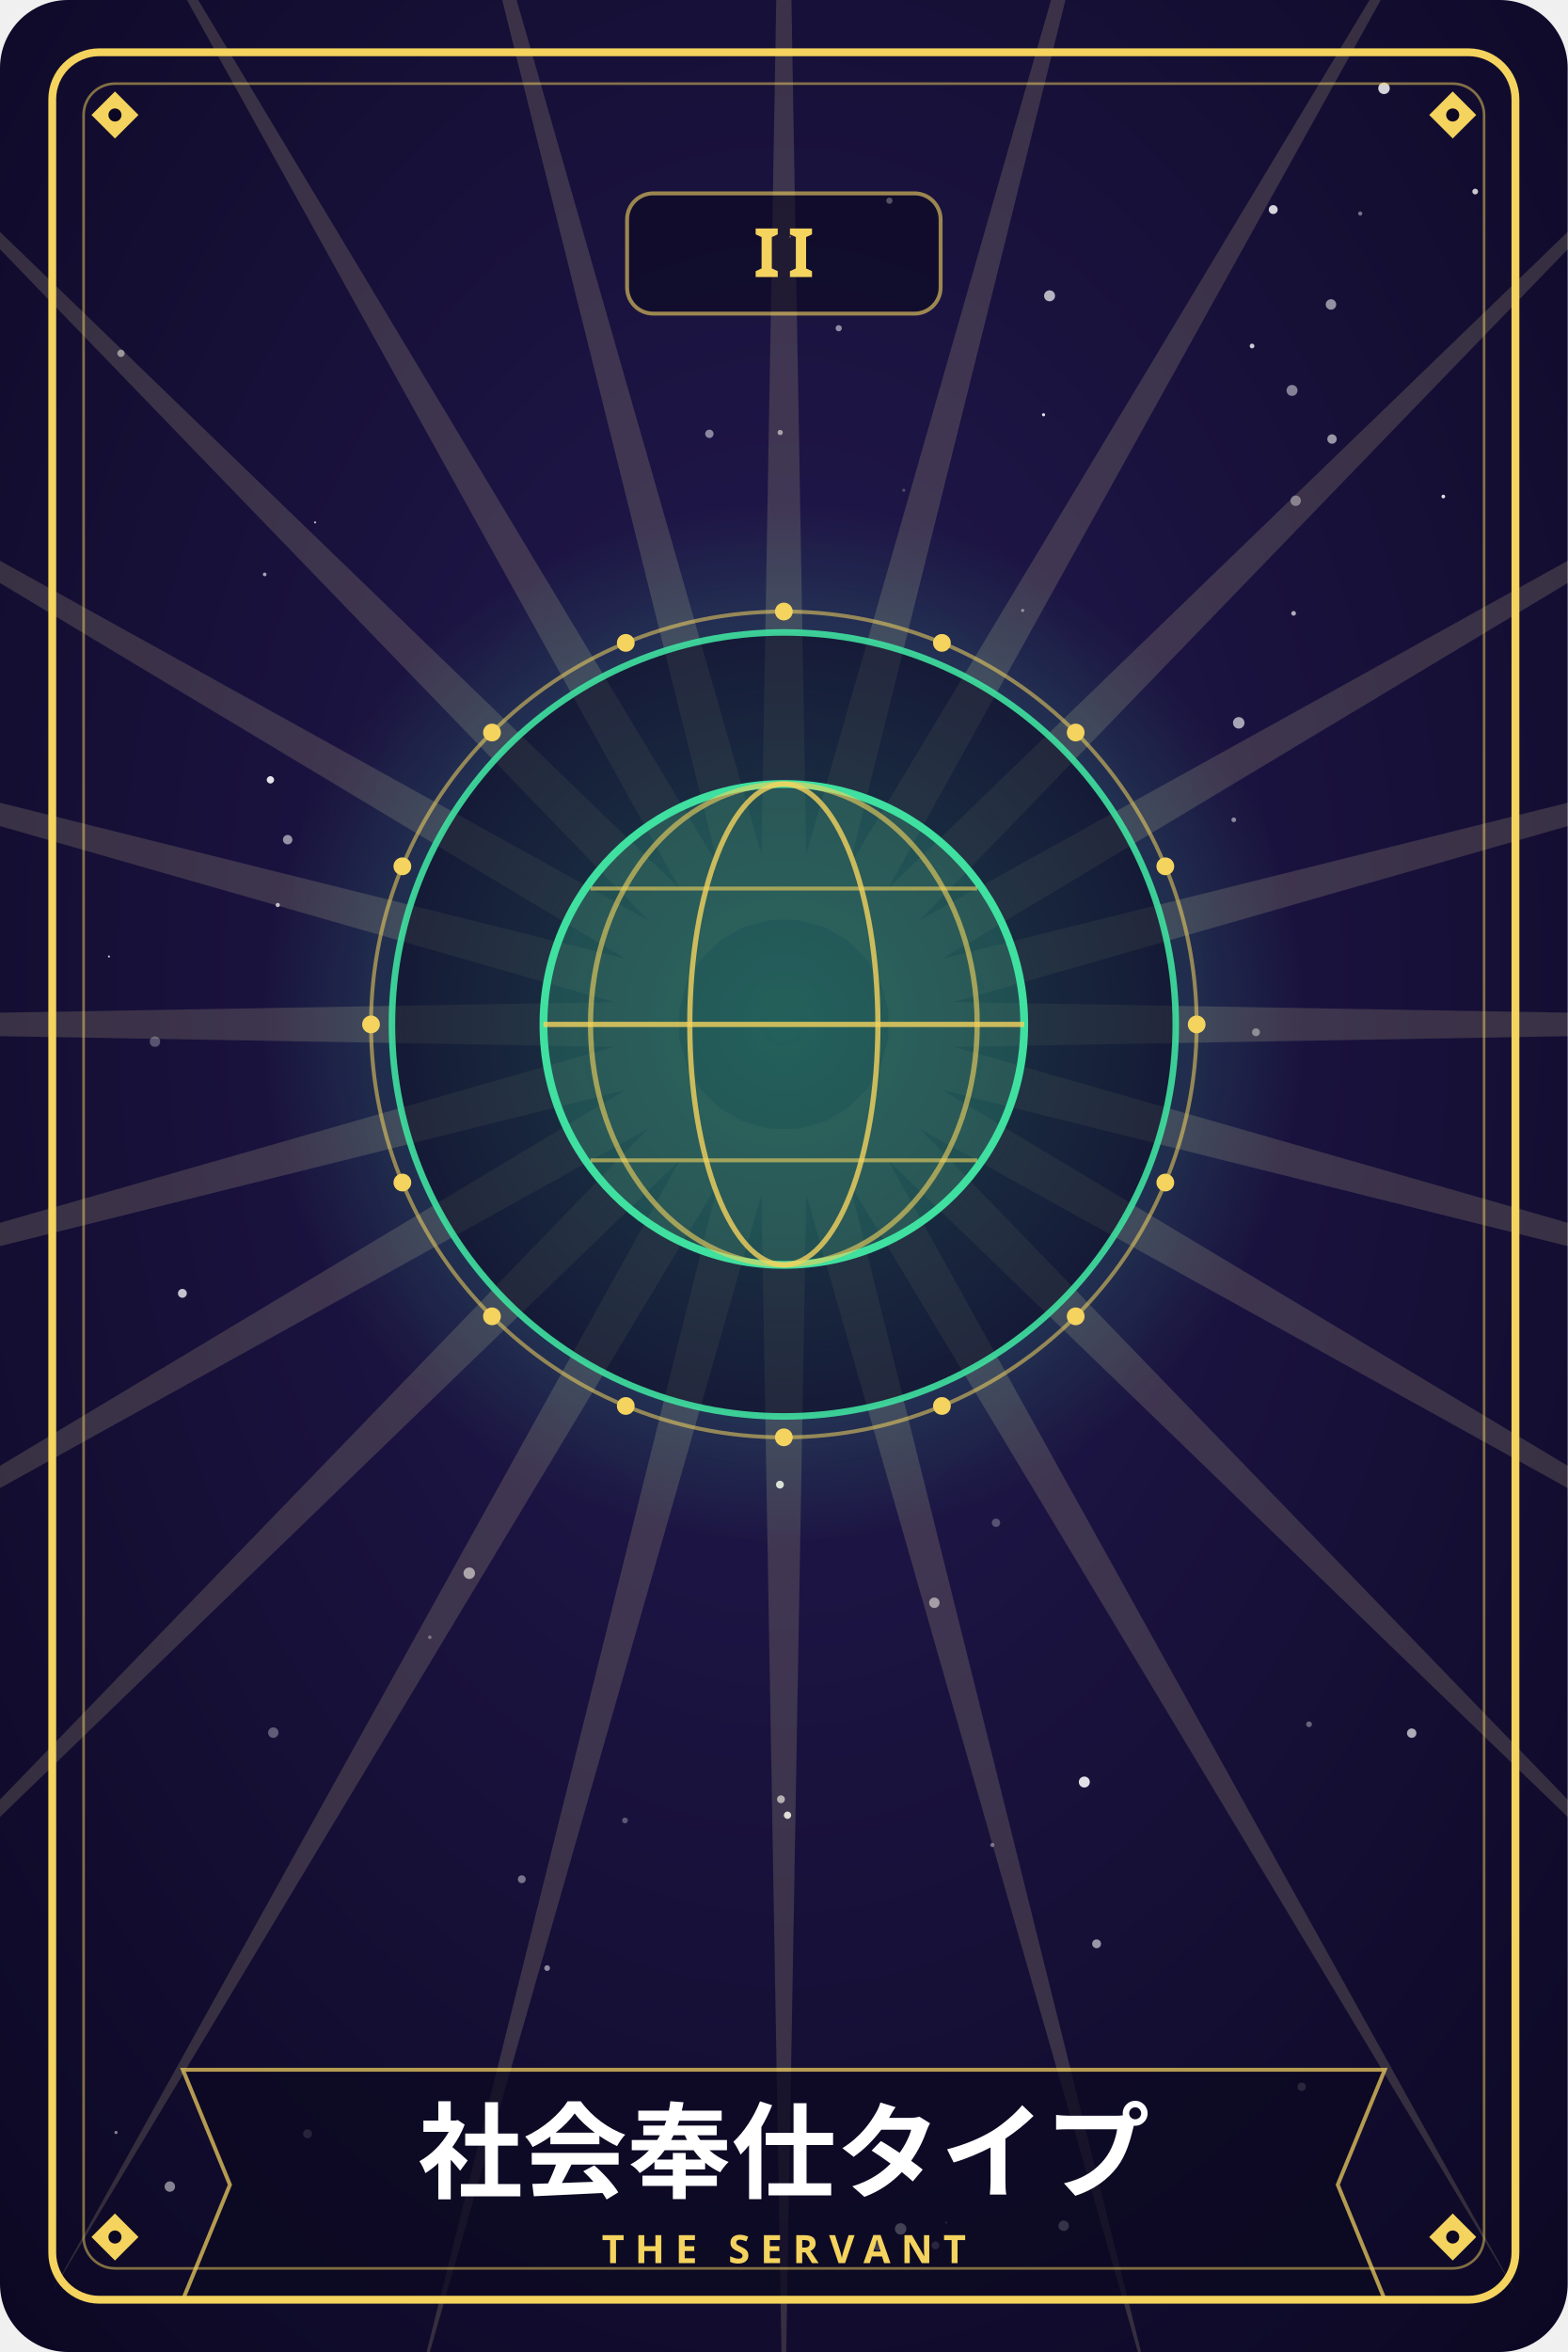
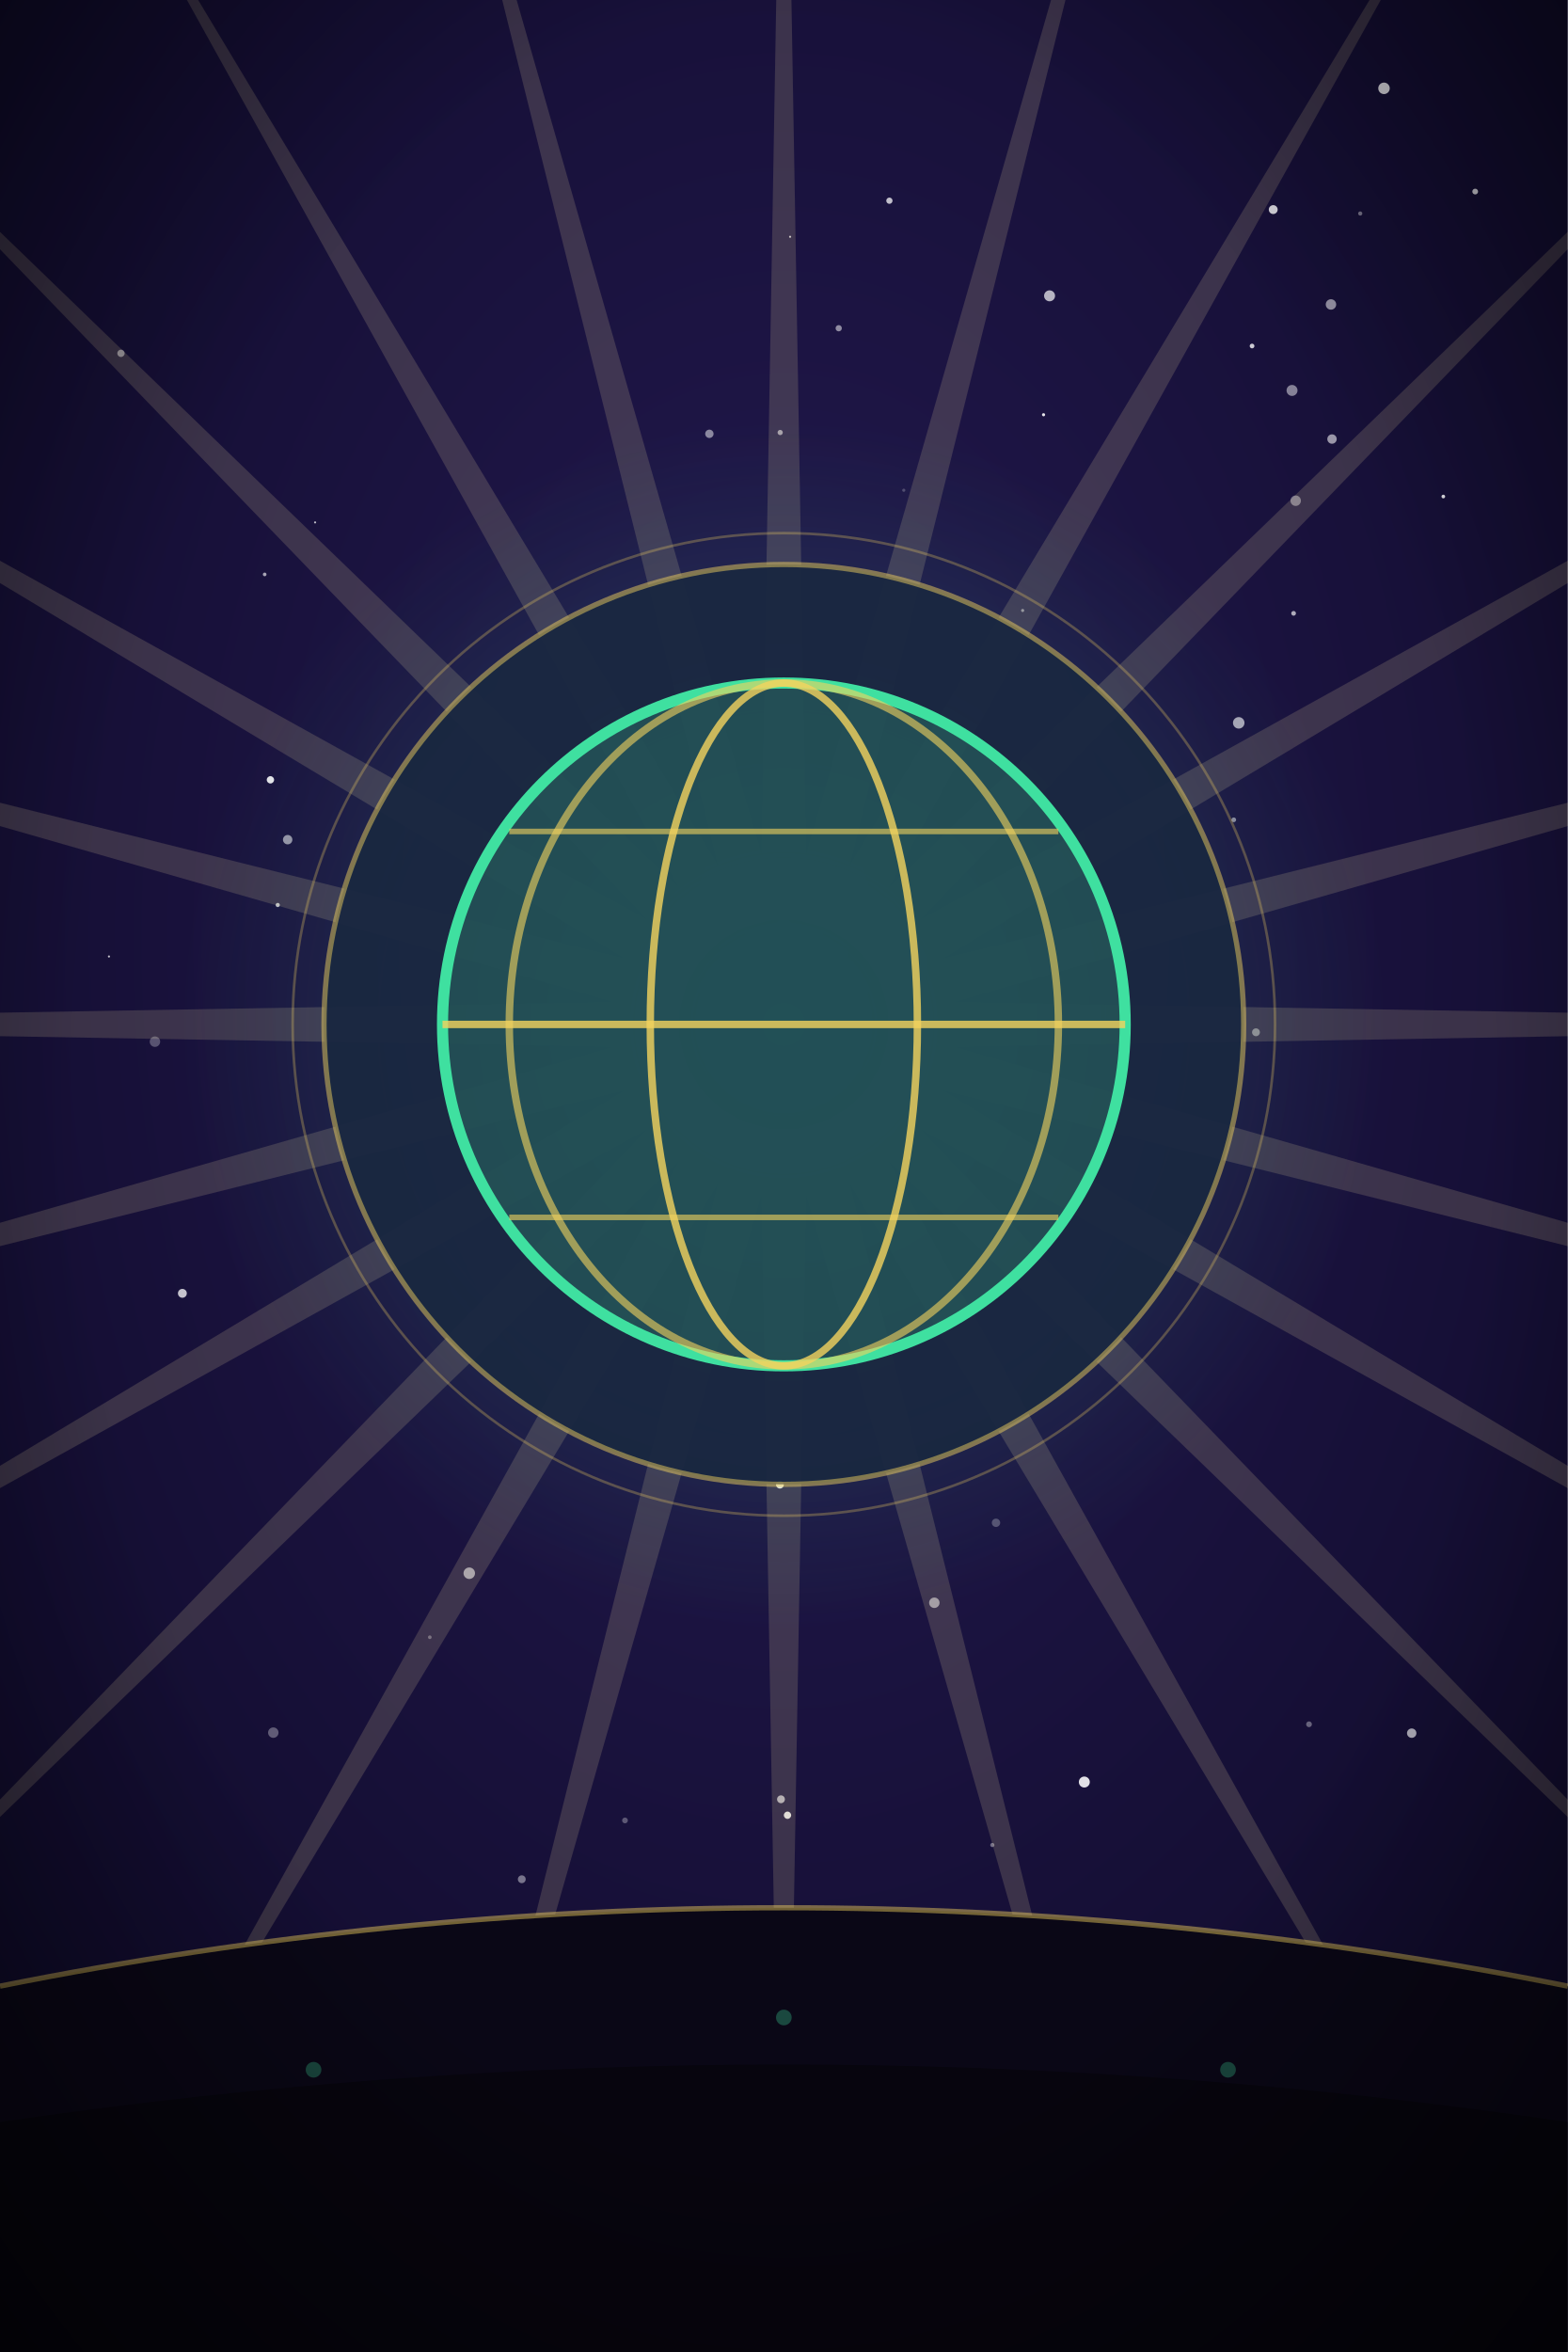
- <svg xmlns="http://www.w3.org/2000/svg" viewBox="0 0 600 900" width="600" height="900" font-family="'Noto Sans JP','Hiragino Sans','Hiragino Kaku Gothic ProN','Yu Gothic',Meiryo,IPAGothic,sans-serif">
+ <svg xmlns="http://www.w3.org/2000/svg" viewBox="0 0 600 900" width="600" height="900">
  <defs>
-     <radialGradient id="bg" cx="50%" cy="42%" r="75%">
+     <radialGradient id="bg" cx="50%" cy="40%" r="78%">
      <stop offset="0%" stop-color="#241a52" />
      <stop offset="100%" stop-color="#0c0823" />
    </radialGradient>
    <radialGradient id="glow" cx="50%" cy="50%" r="50%">
-       <stop offset="0%" stop-color="#3fe0a0" stop-opacity="0.55" />
+       <stop offset="0%" stop-color="#3fe0a0" stop-opacity="0.6" />
+       <stop offset="55%" stop-color="#3fe0a0" stop-opacity="0.12" />
      <stop offset="100%" stop-color="#3fe0a0" stop-opacity="0" />
    </radialGradient>
+     <radialGradient id="vig" cx="50%" cy="46%" r="72%">
+       <stop offset="62%" stop-color="#000" stop-opacity="0" />
+       <stop offset="100%" stop-color="#000" stop-opacity="0.55" />
+     </radialGradient>
  </defs>
-   <rect width="600" height="900" rx="26" fill="url(#bg)" />
+   <rect width="600" height="900" fill="url(#bg)" />
  <g>
    <circle cx="110.1" cy="321.3" r="1.8" fill="#fff" opacity="0.54" />
    <circle cx="501.0" cy="659.8" r="1.1" fill="#fff" opacity="0.35" />
    <circle cx="199.7" cy="719.1" r="1.5" fill="#fff" opacity="0.42" />
    <circle cx="321.0" cy="125.6" r="1.2" fill="#fff" opacity="0.51" />
    <circle cx="65.0" cy="836.7" r="2.0" fill="#fff" opacity="0.49" />
    <circle cx="520.6" cy="81.7" r="0.8" fill="#fff" opacity="0.41" />
    <circle cx="391.4" cy="233.6" r="0.6" fill="#fff" opacity="0.47" />
    <circle cx="474.1" cy="276.6" r="2.2" fill="#fff" opacity="0.62" />
    <circle cx="357.6" cy="613.3" r="2.0" fill="#fff" opacity="0.53" />
    <circle cx="209.4" cy="753.1" r="1.1" fill="#fff" opacity="0.51" />
    <circle cx="69.8" cy="494.9" r="1.7" fill="#fff" opacity="0.75" />
    <circle cx="509.8" cy="168.0" r="1.8" fill="#fff" opacity="0.56" />
    <circle cx="344.7" cy="852.9" r="2.2" fill="#fff" opacity="0.81" />
    <circle cx="529.7" cy="33.8" r="2.2" fill="#fff" opacity="0.82" />
    <circle cx="399.4" cy="158.7" r="0.6" fill="#fff" opacity="0.89" />
    <circle cx="302.4" cy="90.6" r="0.4" fill="#fff" opacity="0.73" />
    <circle cx="104.6" cy="663.0" r="2.0" fill="#fff" opacity="0.32" />
    <circle cx="480.7" cy="395.0" r="1.5" fill="#fff" opacity="0.43" />
    <circle cx="358.0" cy="859.2" r="1.5" fill="#fff" opacity="0.42" />
    <circle cx="298.9" cy="688.5" r="1.5" fill="#fff" opacity="0.62" />
    <circle cx="340.4" cy="76.8" r="1.2" fill="#fff" opacity="0.73" />
    <circle cx="401.7" cy="113.2" r="2.1" fill="#fff" opacity="0.68" />
    <circle cx="106.3" cy="346.3" r="0.8" fill="#fff" opacity="0.71" />
    <circle cx="498.2" cy="798.5" r="1.6" fill="#fff" opacity="0.44" />
    <circle cx="509.4" cy="116.5" r="2.0" fill="#fff" opacity="0.54" />
    <circle cx="419.7" cy="743.8" r="1.7" fill="#fff" opacity="0.56" />
    <circle cx="117.7" cy="816.5" r="1.7" fill="#fff" opacity="0.38" />
    <circle cx="379.8" cy="706.0" r="0.8" fill="#fff" opacity="0.39" />
    <circle cx="479.2" cy="132.4" r="0.9" fill="#fff" opacity="0.78" />
    <circle cx="495.1" cy="234.7" r="0.9" fill="#fff" opacity="0.65" />
    <circle cx="298.6" cy="165.5" r="1.0" fill="#fff" opacity="0.55" />
    <circle cx="472.2" cy="313.7" r="0.9" fill="#fff" opacity="0.49" />
    <circle cx="301.4" cy="694.6" r="1.4" fill="#fff" opacity="0.84" />
    <circle cx="487.3" cy="80.2" r="1.7" fill="#fff" opacity="0.82" />
    <circle cx="271.5" cy="166.0" r="1.6" fill="#fff" opacity="0.49" />
    <circle cx="44.4" cy="816.0" r="0.6" fill="#fff" opacity="0.50" />
    <circle cx="59.3" cy="398.6" r="2.0" fill="#fff" opacity="0.28" />
    <circle cx="164.5" cy="626.5" r="0.7" fill="#fff" opacity="0.32" />
    <circle cx="239.2" cy="696.6" r="1.1" fill="#fff" opacity="0.30" />
    <circle cx="407.1" cy="851.7" r="2.0" fill="#fff" opacity="0.62" />
    <circle cx="362.1" cy="850.5" r="0.4" fill="#fff" opacity="0.41" />
    <circle cx="103.5" cy="298.4" r="1.4" fill="#fff" opacity="0.88" />
    <circle cx="336.0" cy="859.6" r="1.6" fill="#fff" opacity="0.72" />
    <circle cx="298.5" cy="568.1" r="1.5" fill="#fff" opacity="0.86" />
    <circle cx="41.7" cy="366.0" r="0.4" fill="#fff" opacity="0.75" />
    <circle cx="101.3" cy="219.8" r="0.7" fill="#fff" opacity="0.62" />
    <circle cx="345.9" cy="187.6" r="0.6" fill="#fff" opacity="0.23" />
    <circle cx="494.5" cy="149.4" r="2.1" fill="#fff" opacity="0.47" />
    <circle cx="415.0" cy="681.9" r="2.1" fill="#fff" opacity="0.87" />
    <circle cx="179.6" cy="602.0" r="2.2" fill="#fff" opacity="0.57" />
    <circle cx="120.6" cy="199.9" r="0.4" fill="#fff" opacity="0.72" />
    <circle cx="540.3" cy="663.2" r="1.8" fill="#fff" opacity="0.65" />
    <circle cx="381.2" cy="582.7" r="1.6" fill="#fff" opacity="0.26" />
    <circle cx="564.6" cy="73.3" r="1.1" fill="#fff" opacity="0.77" />
    <circle cx="552.4" cy="190.0" r="0.7" fill="#fff" opacity="0.87" />
    <circle cx="495.9" cy="191.6" r="2.0" fill="#fff" opacity="0.40" />
    <circle cx="46.3" cy="135.2" r="1.4" fill="#fff" opacity="0.50" />
  </g>
  <g opacity="0.16">
    <path d="M340 401 L860 392 L340 383 Z" fill="#ffe9a8" />
    <path d="M336.308 411.046 L840.918 536.939 L340.966 393.659 Z" fill="#ffe9a8" />
    <path d="M330.141 419.794 L784.974 672 L339.141 404.206 Z" fill="#ffe9a8" />
    <path d="M321.92 426.648 L695.98 787.98 L334.648 413.92 Z" fill="#ffe9a8" />
    <path d="M312.206 431.141 L580 876.974 L327.794 422.141 Z" fill="#ffe9a8" />
    <path d="M301.659 432.966 L444.939 932.918 L319.046 428.308 Z" fill="#ffe9a8" />
    <path d="M291 432 L300 952 L309 432 Z" fill="#ffe9a8" />
    <path d="M280.954 428.308 L155.061 932.918 L298.341 432.966 Z" fill="#ffe9a8" />
    <path d="M272.206 422.141 L20 876.974 L287.794 431.141 Z" fill="#ffe9a8" />
    <path d="M265.352 413.92 L-95.98 787.98 L278.08 426.648 Z" fill="#ffe9a8" />
    <path d="M260.859 404.206 L-184.974 672 L269.859 419.794 Z" fill="#ffe9a8" />
    <path d="M259.034 393.659 L-240.918 536.939 L263.692 411.046 Z" fill="#ffe9a8" />
    <path d="M260 383 L-260 392 L260 401 Z" fill="#ffe9a8" />
    <path d="M263.692 372.954 L-240.918 247.061 L259.034 390.341 Z" fill="#ffe9a8" />
    <path d="M269.859 364.206 L-184.974 112 L260.859 379.794 Z" fill="#ffe9a8" />
    <path d="M278.08 357.352 L-95.98 -3.98 L265.352 370.08 Z" fill="#ffe9a8" />
    <path d="M287.794 352.859 L20 -92.974 L272.206 361.859 Z" fill="#ffe9a8" />
    <path d="M298.341 351.034 L155.061 -148.918 L280.954 355.692 Z" fill="#ffe9a8" />
    <path d="M309 352 L300 -168 L291 352 Z" fill="#ffe9a8" />
    <path d="M319.046 355.692 L444.939 -148.918 L301.659 351.034 Z" fill="#ffe9a8" />
    <path d="M327.794 361.859 L580 -92.974 L312.206 352.859 Z" fill="#ffe9a8" />
    <path d="M334.648 370.08 L695.98 -3.98 L321.92 357.352 Z" fill="#ffe9a8" />
    <path d="M339.141 379.794 L784.974 112 L330.141 364.206 Z" fill="#ffe9a8" />
    <path d="M340.966 390.341 L840.918 247.061 L336.308 372.954 Z" fill="#ffe9a8" />
  </g>
-   <circle cx="300" cy="392" r="200" fill="url(#glow)" />
-   <circle cx="300" cy="392" r="150" fill="#0b0820" opacity="0.55" />
-   <circle cx="300" cy="392" r="158" fill="none" stroke="#f4d35e" stroke-width="1.5" opacity="0.55" />
-   <circle cx="300" cy="392" r="150" fill="none" stroke="#3fe0a0" stroke-width="2.5" opacity="0.9" />
-   <circle cx="458.0" cy="392.0" r="3.4" fill="#f4d35e" />
-   <circle cx="446.0" cy="452.5" r="3.4" fill="#f4d35e" />
-   <circle cx="411.7" cy="503.7" r="3.4" fill="#f4d35e" />
-   <circle cx="360.5" cy="538.0" r="3.4" fill="#f4d35e" />
-   <circle cx="300.0" cy="550.0" r="3.4" fill="#f4d35e" />
-   <circle cx="239.5" cy="538.0" r="3.4" fill="#f4d35e" />
-   <circle cx="188.3" cy="503.7" r="3.4" fill="#f4d35e" />
-   <circle cx="154.0" cy="452.5" r="3.4" fill="#f4d35e" />
-   <circle cx="142.0" cy="392.0" r="3.4" fill="#f4d35e" />
-   <circle cx="154.0" cy="331.5" r="3.4" fill="#f4d35e" />
-   <circle cx="188.3" cy="280.3" r="3.4" fill="#f4d35e" />
-   <circle cx="239.5" cy="246.0" r="3.4" fill="#f4d35e" />
-   <circle cx="300.0" cy="234.0" r="3.4" fill="#f4d35e" />
-   <circle cx="360.5" cy="246.0" r="3.4" fill="#f4d35e" />
-   <circle cx="411.7" cy="280.3" r="3.4" fill="#f4d35e" />
-   <circle cx="446.0" cy="331.5" r="3.4" fill="#f4d35e" />
-   <circle cx="300" cy="392" r="92" fill="#3fe0a0" opacity="0.20" />
-   <circle cx="300" cy="392" r="92" fill="none" stroke="#3fe0a0" stroke-width="3" />
-   <ellipse cx="300" cy="392" rx="36" ry="92" fill="none" stroke="#f4d35e" stroke-width="2" opacity="0.8" />
-   <ellipse cx="300" cy="392" rx="74" ry="92" fill="none" stroke="#f4d35e" stroke-width="2" opacity="0.6" />
-   <line x1="208" y1="392" x2="392" y2="392" stroke="#f4d35e" stroke-width="2" opacity="0.8" />
-   <line x1="226" y1="340" x2="374" y2="340" stroke="#f4d35e" stroke-width="1.5" opacity="0.6" />
-   <line x1="226" y1="444" x2="374" y2="444" stroke="#f4d35e" stroke-width="1.5" opacity="0.6" />
-   <g fill="#f4d35e" opacity="0.9" />
-   <g>
-     <rect x="240" y="74" width="120" height="46" rx="10" fill="#0b0820" opacity="0.6" stroke="#f4d35e" stroke-width="1.5" />
-     <text x="300" y="106" text-anchor="middle" font-size="26" letter-spacing="3" fill="#f4d35e" font-weight="700">II</text>
+   <circle cx="300" cy="392" r="230" fill="url(#glow)" />
+   <g opacity="0.95">
+     <circle cx="300" cy="392" r="176" fill="#140f33" />
+     <circle cx="300" cy="392" r="176" fill="#3fe0a0" opacity="0.12" />
+     <circle cx="300" cy="392" r="176" fill="none" stroke="#f4d35e" stroke-width="2" opacity="0.5" />
+     <circle cx="300" cy="392" r="188" fill="none" stroke="#f4d35e" stroke-width="1" opacity="0.3" />
  </g>
-   <g>
-     <path d="M70 792 L530 792 L512 836 L530 880 L70 880 L88 836 Z" fill="#0b0820" opacity="0.72" stroke="#f4d35e" stroke-width="1.5" />
-     <text x="300" y="838" text-anchor="middle" font-size="40" font-weight="900" fill="#fff">社会奉仕タイプ</text>
-     <text x="300" y="866" text-anchor="middle" font-size="15" letter-spacing="4" fill="#f4d35e" font-weight="700">THE SERVANT</text>
+   <path d="M0 760 Q 300 700 600 760 L600 900 L0 900 Z" fill="#0a0716" />
+   <path d="M0 760 Q 300 700 600 760" fill="none" stroke="#f4d35e" stroke-width="2" opacity="0.45" />
+   <path d="M0 812 Q 300 768 600 812 L600 900 L0 900 Z" fill="#000" opacity="0.35" />
+   <g fill="#3fe0a0" opacity="0.3">
+     <circle cx="120" cy="792" r="3" />
+     <circle cx="300" cy="772" r="3" />
+     <circle cx="470" cy="792" r="3" />
  </g>
-   <rect x="20" y="20" width="560" height="860" rx="18" fill="none" stroke="#f4d35e" stroke-width="3" />
-   <rect x="32" y="32" width="536" height="836" rx="12" fill="none" stroke="#f4d35e" stroke-width="1" opacity="0.5" />
-   <g transform="translate(44 44)" fill="#f4d35e">
-     <polygon points="0,-9 9,0 0,9 -9,0" />
-     <circle cx="0" cy="0" r="2.5" fill="#0c0823" />
+   <g transform="translate(300 392) scale(1.42) translate(-300 -392)">
+     <circle cx="300" cy="392" r="92" fill="#3fe0a0" opacity="0.20" />
+     <circle cx="300" cy="392" r="92" fill="none" stroke="#3fe0a0" stroke-width="3" />
+     <ellipse cx="300" cy="392" rx="36" ry="92" fill="none" stroke="#f4d35e" stroke-width="2" opacity="0.8" />
+     <ellipse cx="300" cy="392" rx="74" ry="92" fill="none" stroke="#f4d35e" stroke-width="2" opacity="0.6" />
+     <line x1="208" y1="392" x2="392" y2="392" stroke="#f4d35e" stroke-width="2" opacity="0.8" />
+     <line x1="226" y1="340" x2="374" y2="340" stroke="#f4d35e" stroke-width="1.5" opacity="0.6" />
+     <line x1="226" y1="444" x2="374" y2="444" stroke="#f4d35e" stroke-width="1.5" opacity="0.6" />
+     <g fill="#f4d35e" opacity="0.9" />
  </g>
-   <g transform="translate(556 44)" fill="#f4d35e">
-     <polygon points="0,-9 9,0 0,9 -9,0" />
-     <circle cx="0" cy="0" r="2.5" fill="#0c0823" />
-   </g>
-   <g transform="translate(44 856)" fill="#f4d35e">
-     <polygon points="0,-9 9,0 0,9 -9,0" />
-     <circle cx="0" cy="0" r="2.5" fill="#0c0823" />
-   </g>
-   <g transform="translate(556 856)" fill="#f4d35e">
-     <polygon points="0,-9 9,0 0,9 -9,0" />
-     <circle cx="0" cy="0" r="2.5" fill="#0c0823" />
-   </g>
+   <rect width="600" height="900" fill="url(#vig)" />
</svg>
